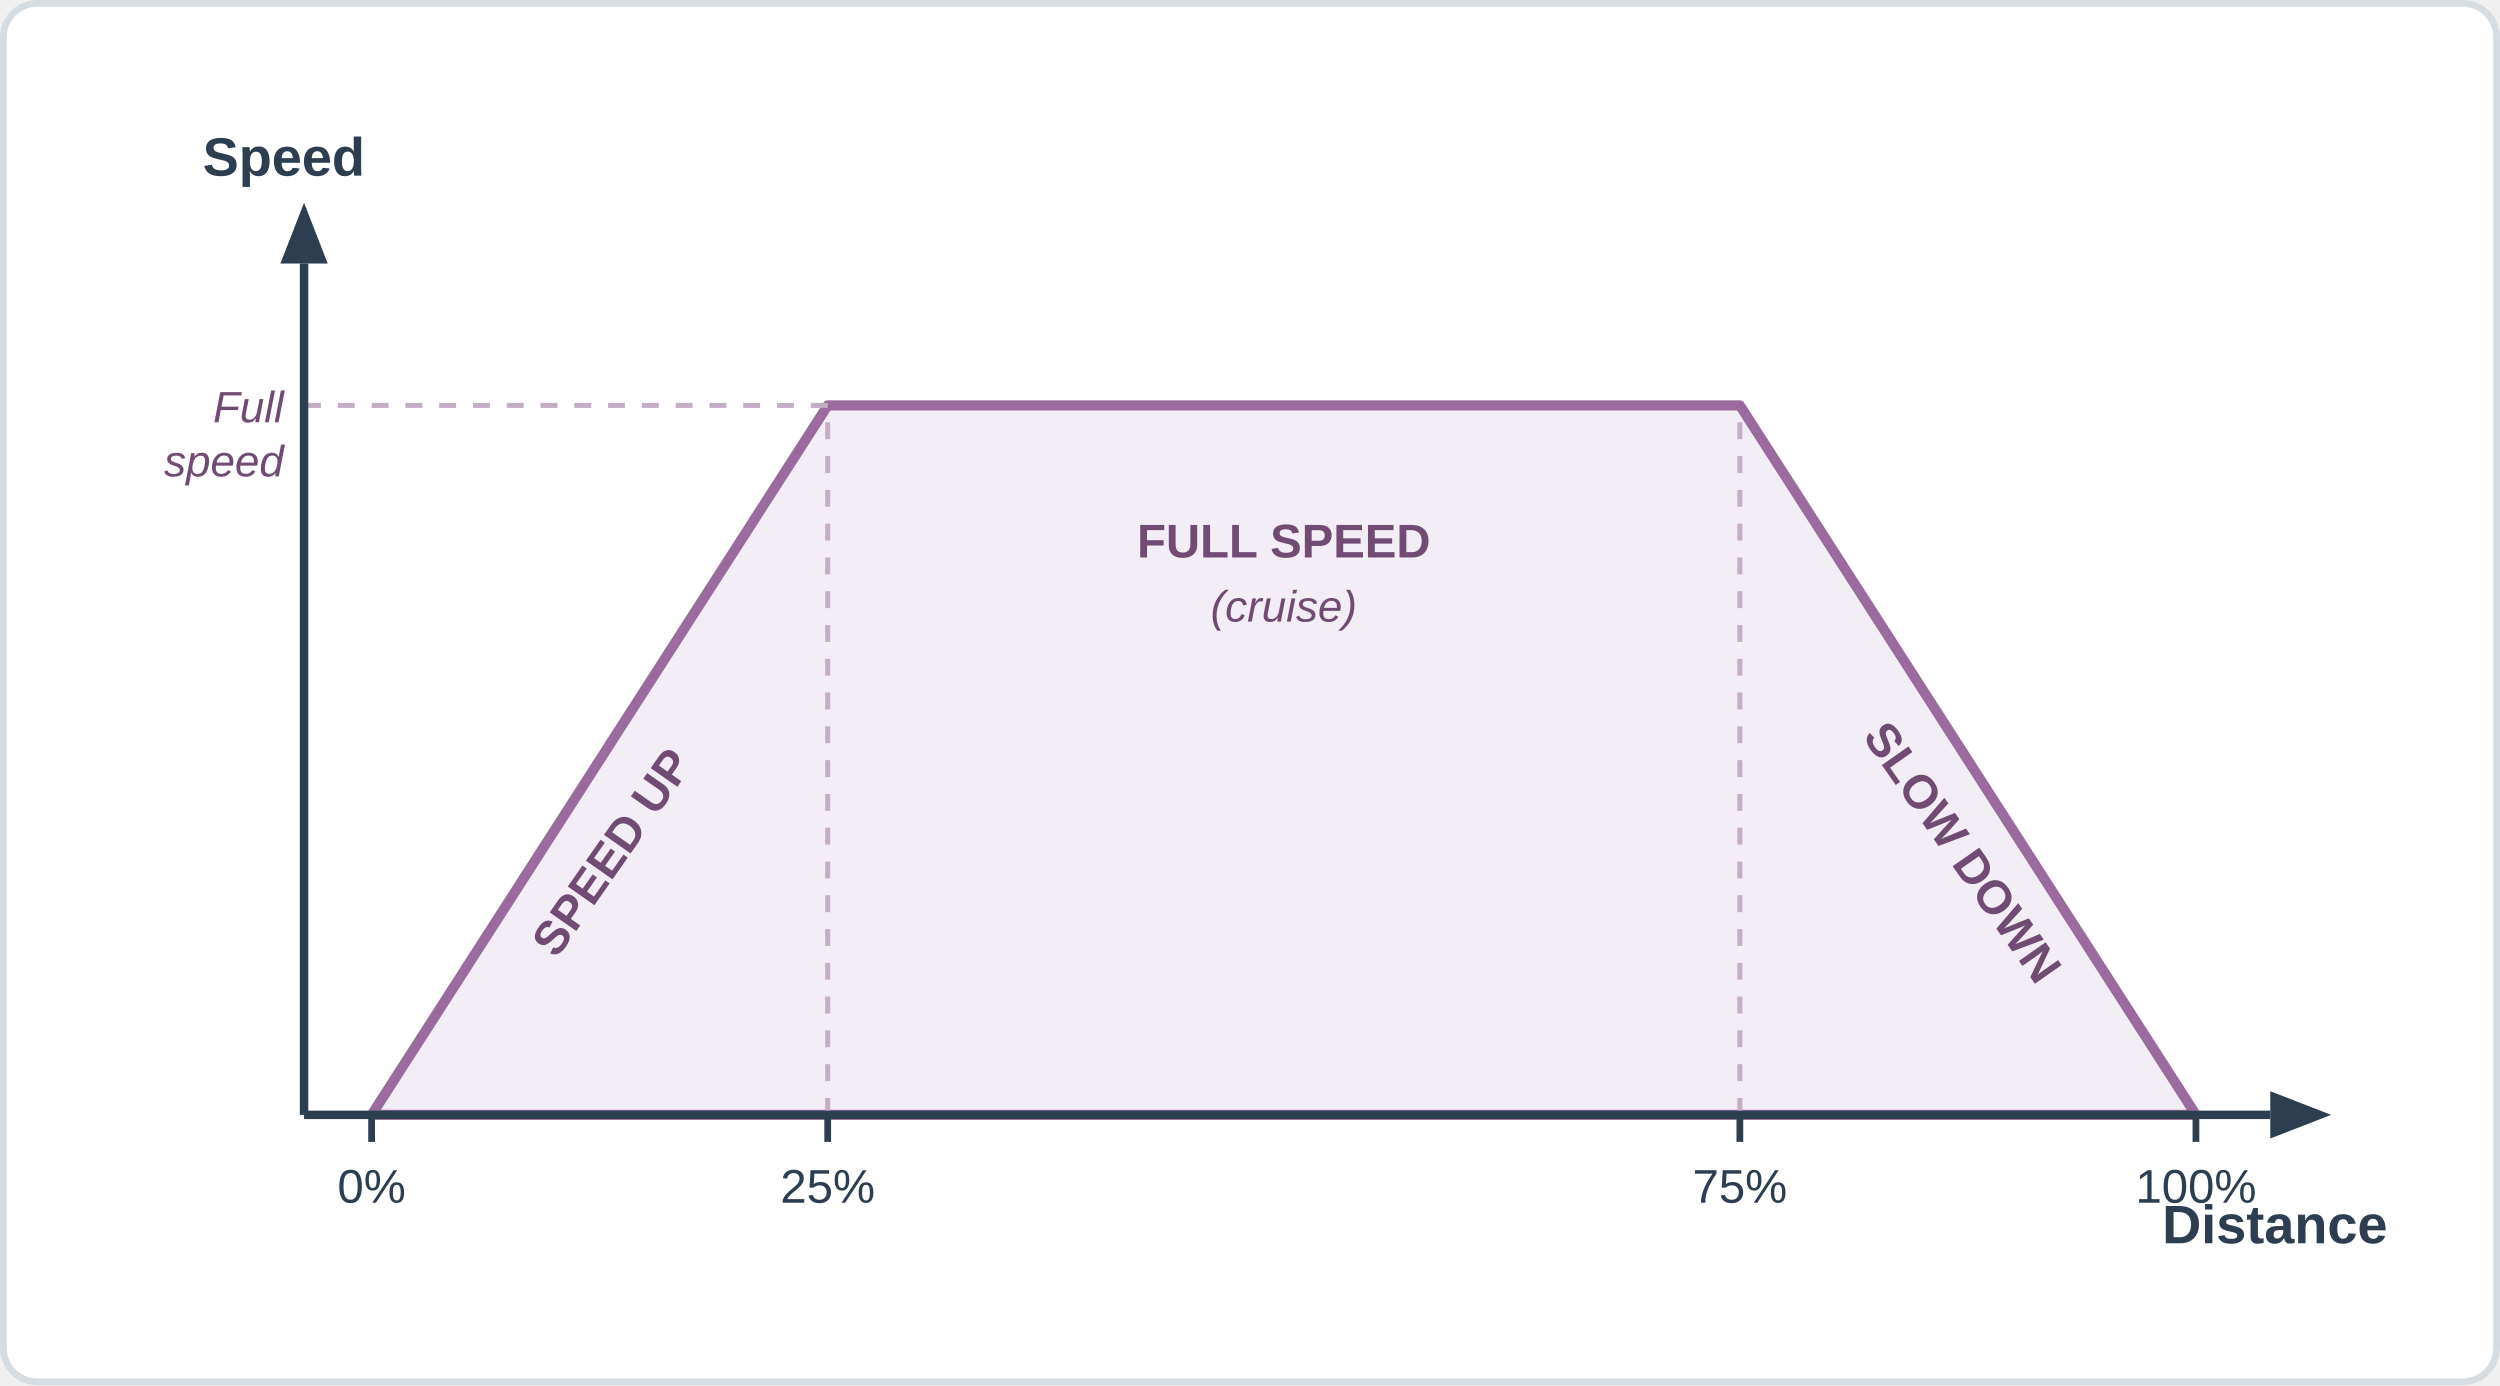
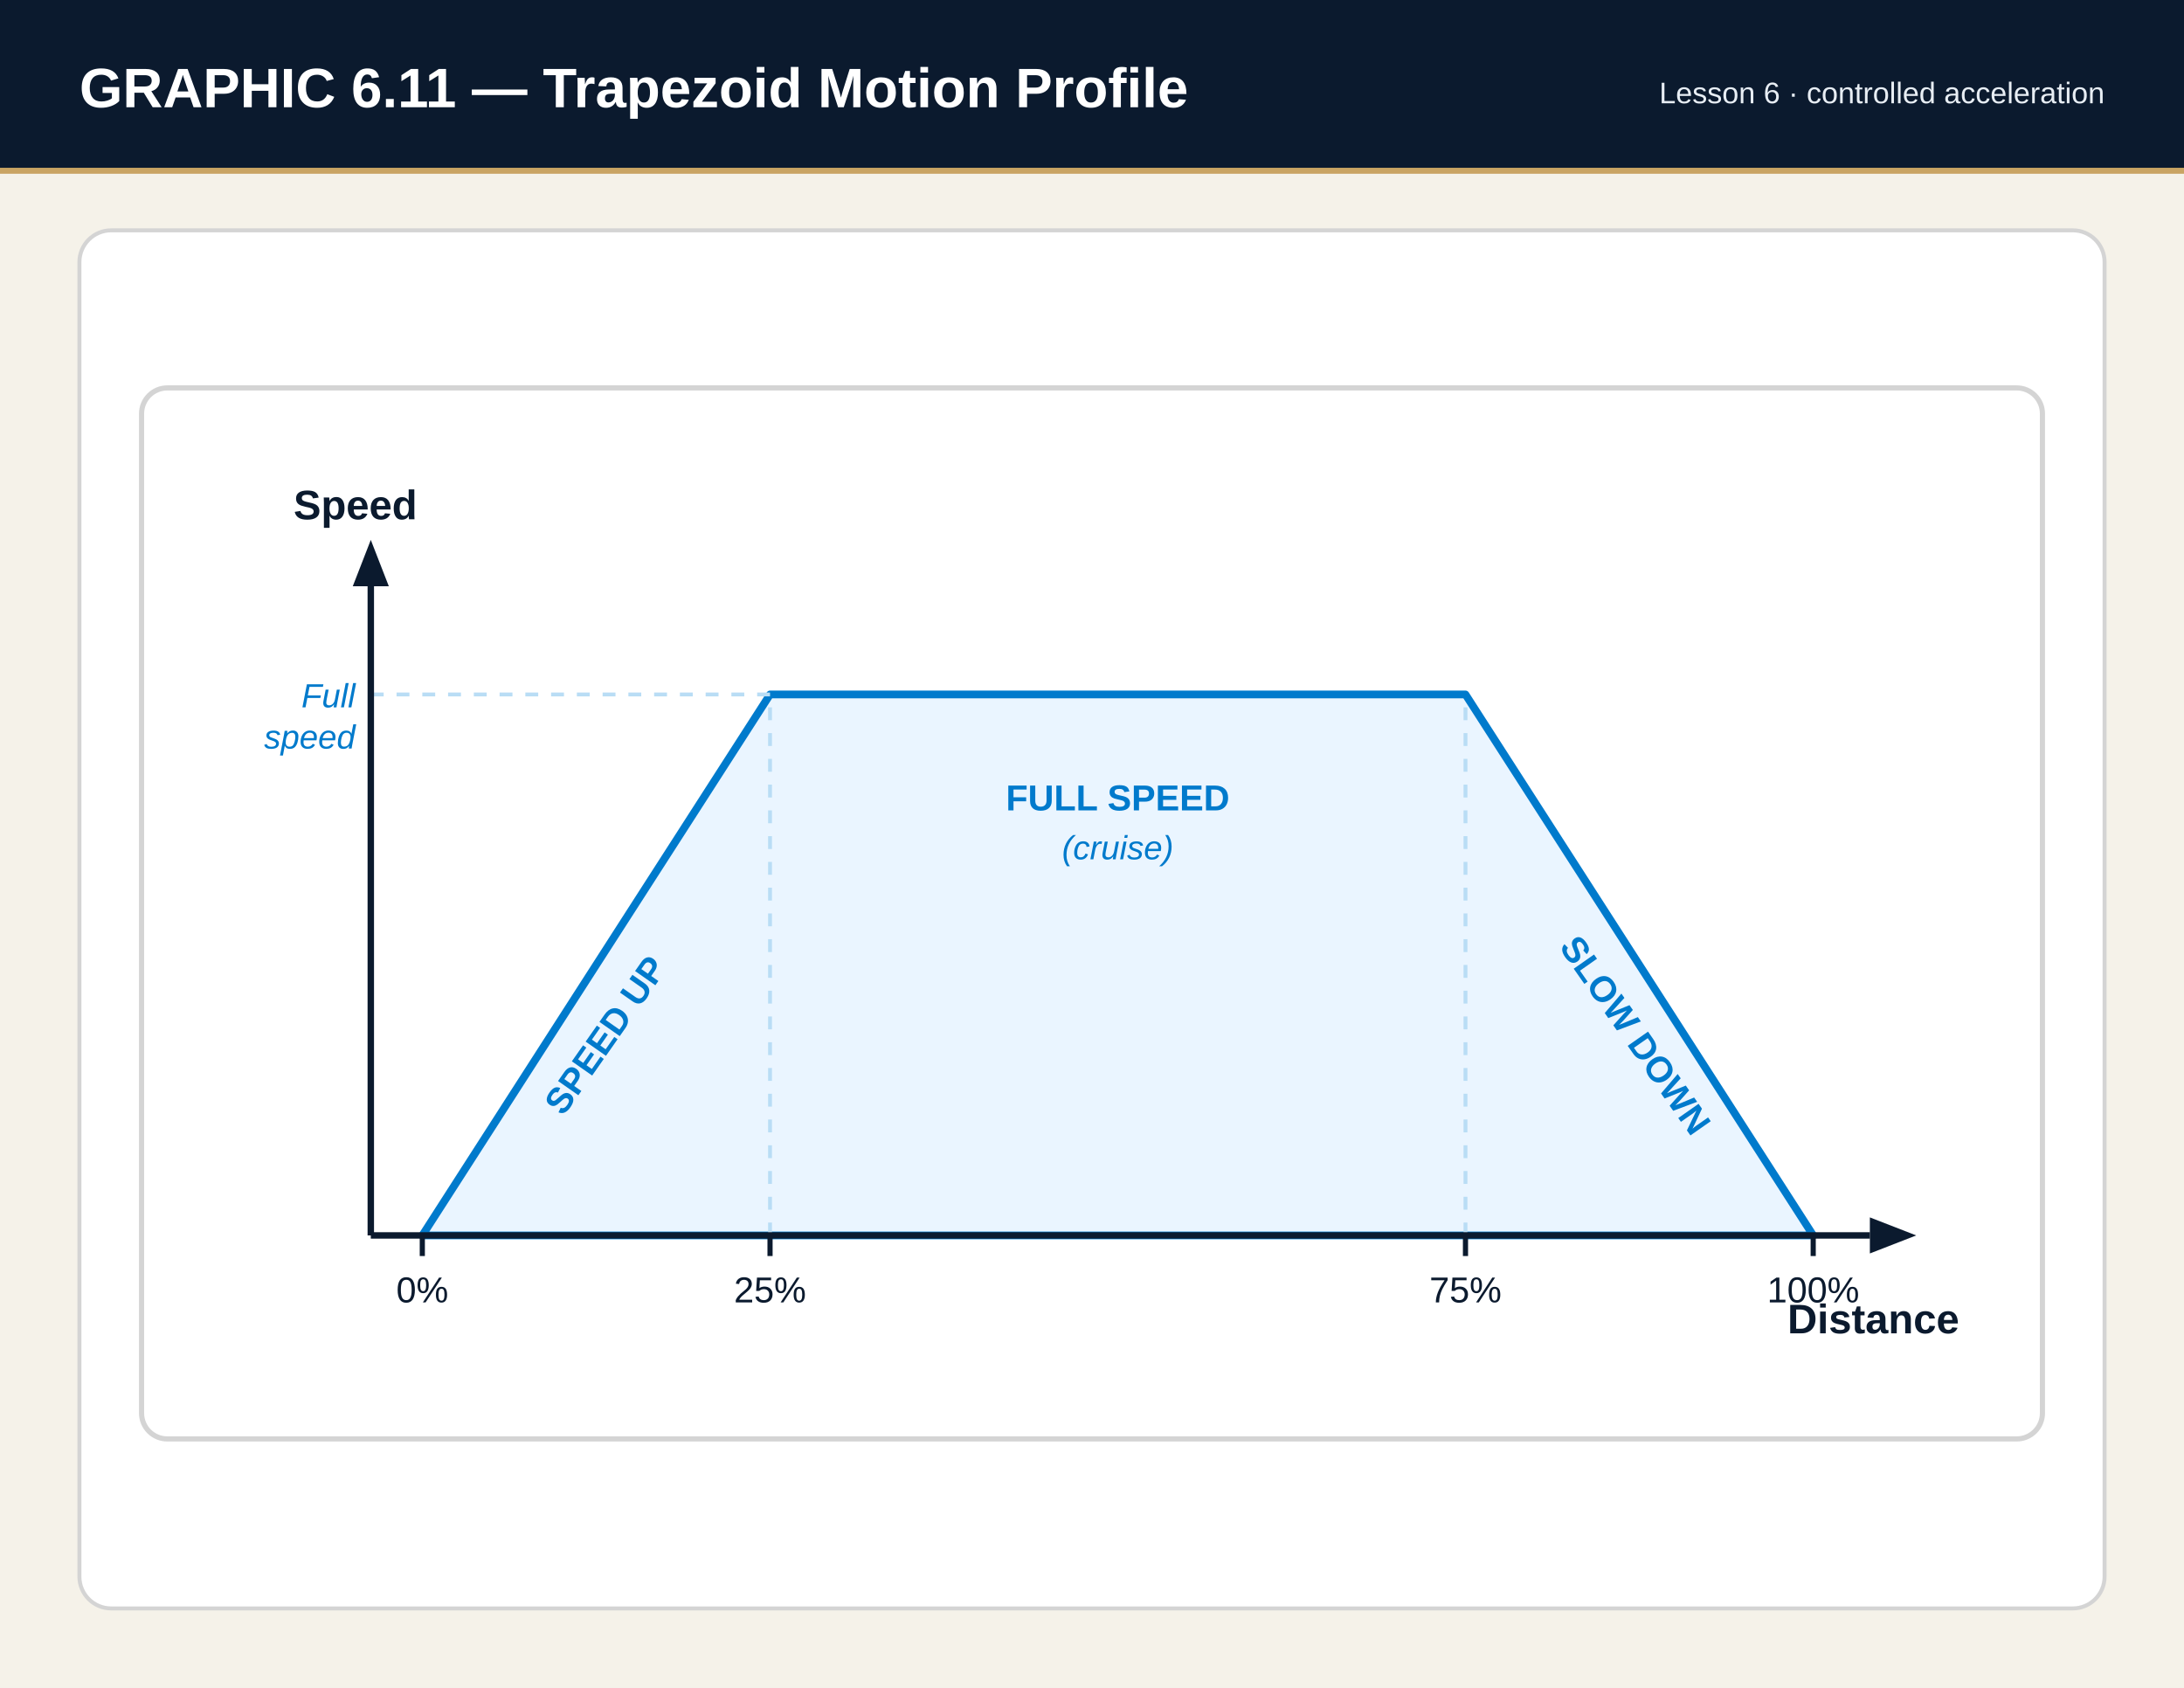
- <svg xmlns="http://www.w3.org/2000/svg" viewBox="0 0 740 410" font-family="Arial, Helvetica, sans-serif">
-   <rect x="1" y="1" width="738" height="408" rx="10" fill="#ffffff" stroke="#d5dde3" stroke-width="2" />
-   <polygon points="110,330 245,120 515,120 650,330" fill="#f3edf5" stroke="#9b6a9e" stroke-width="3" stroke-linejoin="round" />
-   <g stroke="#c4aec6" stroke-width="1.5" stroke-dasharray="5 5">
-     <line x1="245" y1="330" x2="245" y2="120" />
-     <line x1="515" y1="330" x2="515" y2="120" />
-   </g>
-   <line x1="90" y1="120" x2="245" y2="120" stroke="#c4aec6" stroke-width="1.5" stroke-dasharray="5 5" />
-   <text x="84" y="125" font-size="13" fill="#704c73" text-anchor="end" font-style="italic">Full</text>
-   <text x="84" y="141" font-size="13" fill="#704c73" text-anchor="end" font-style="italic">speed</text>
-   <g stroke="#2c3e50" stroke-width="2.5" fill="none">
-     <line x1="90" y1="330" x2="672" y2="330" />
-     <line x1="90" y1="330" x2="90" y2="78" />
-   </g>
-   <polygon points="672,323 690,330 672,337" fill="#2c3e50" />
-   <polygon points="83,78 90,60 97,78" fill="#2c3e50" />
-   <text x="60" y="52" font-size="16" font-weight="bold" fill="#2c3e50">Speed</text>
-   <text x="640" y="368" font-size="16" font-weight="bold" fill="#2c3e50">Distance</text>
-   <g stroke="#2c3e50" stroke-width="2">
-     <line x1="110" y1="330" x2="110" y2="338" />
-     <line x1="245" y1="330" x2="245" y2="338" />
-     <line x1="515" y1="330" x2="515" y2="338" />
-     <line x1="650" y1="330" x2="650" y2="338" />
-   </g>
-   <g font-size="14" fill="#2c3e50" text-anchor="middle">
-     <text x="110" y="356">0%</text>
-     <text x="245" y="356">25%</text>
-     <text x="515" y="356">75%</text>
-     <text x="650" y="356">100%</text>
-   </g>
-   <g font-size="14" font-weight="bold" fill="#704c73" text-anchor="middle">
-     <text x="185" y="255" transform="rotate(-55 185 255)">SPEED UP</text>
-     <text x="380" y="165">FULL SPEED</text>
-     <text x="380" y="184" font-weight="normal" font-style="italic" font-size="13">(cruise)</text>
-     <text x="577" y="255" transform="rotate(55 577 255)">SLOW DOWN</text>
+ <svg xmlns="http://www.w3.org/2000/svg" width="1100" height="850" viewBox="0 0 1100 850" role="img">
+   <rect x="0" y="0" width="1100" height="850" fill="#F5F2E9" />
+   <rect x="0" y="0" width="1100" height="86" fill="#0B1A2E" />
+   <text x="40" y="54" fill="#FFFFFF" font-family="Arial, Helvetica, sans-serif" font-size="28" font-weight="700">GRAPHIC 6.11 — Trapezoid Motion Profile</text>
+   <text x="1060" y="52" fill="#E8EEF4" font-family="Arial, Helvetica, sans-serif" font-size="15" text-anchor="end">Lesson 6 · controlled acceleration</text>
+   <line x1="0" y1="86" x2="1100" y2="86" stroke="#C9A463" stroke-width="3" />
+   <rect x="40" y="116" width="1020" height="694" rx="16" fill="#FFFFFF" stroke="#D4D4D4" stroke-width="2" />
+   <g transform="translate(70.000 194.054) scale(1.297297)">
+     <rect x="1" y="1" width="738" height="408" rx="10" fill="#ffffff" stroke="#D4D4D4" stroke-width="2" />
+     <polygon points="110,330 245,120 515,120 650,330" fill="#EAF5FF" stroke="#007ACC" stroke-width="3" stroke-linejoin="round" />
+     <g stroke="#B9DDF5" stroke-width="1.5" stroke-dasharray="5 5">
+       <line x1="245" y1="330" x2="245" y2="120" />
+       <line x1="515" y1="330" x2="515" y2="120" />
+     </g>
+     <line x1="90" y1="120" x2="245" y2="120" stroke="#B9DDF5" stroke-width="1.5" stroke-dasharray="5 5" />
+     <text x="84" y="125" font-size="13" fill="#007ACC" text-anchor="end" font-style="italic" font-family="Arial, Helvetica, sans-serif">Full</text>
+     <text x="84" y="141" font-size="13" fill="#007ACC" text-anchor="end" font-style="italic" font-family="Arial, Helvetica, sans-serif">speed</text>
+     <g stroke="#0B1A2E" stroke-width="2.5" fill="none">
+       <line x1="90" y1="330" x2="672" y2="330" />
+       <line x1="90" y1="330" x2="90" y2="78" />
+     </g>
+     <polygon points="672,323 690,330 672,337" fill="#0B1A2E" />
+     <polygon points="83,78 90,60 97,78" fill="#0B1A2E" />
+     <text x="60" y="52" font-size="16" font-weight="bold" fill="#0B1A2E" font-family="Arial, Helvetica, sans-serif">Speed</text>
+     <text x="640" y="368" font-size="16" font-weight="bold" fill="#0B1A2E" font-family="Arial, Helvetica, sans-serif">Distance</text>
+     <g stroke="#0B1A2E" stroke-width="2">
+       <line x1="110" y1="330" x2="110" y2="338" />
+       <line x1="245" y1="330" x2="245" y2="338" />
+       <line x1="515" y1="330" x2="515" y2="338" />
+       <line x1="650" y1="330" x2="650" y2="338" />
+     </g>
+     <g font-size="14" fill="#0B1A2E" text-anchor="middle">
+       <text x="110" y="356" font-family="Arial, Helvetica, sans-serif">0%</text>
+       <text x="245" y="356" font-family="Arial, Helvetica, sans-serif">25%</text>
+       <text x="515" y="356" font-family="Arial, Helvetica, sans-serif">75%</text>
+       <text x="650" y="356" font-family="Arial, Helvetica, sans-serif">100%</text>
+     </g>
+     <g font-size="14" font-weight="bold" fill="#007ACC" text-anchor="middle">
+       <text x="185" y="255" transform="rotate(-55 185 255)" font-family="Arial, Helvetica, sans-serif">SPEED UP</text>
+       <text x="380" y="165" font-family="Arial, Helvetica, sans-serif">FULL SPEED</text>
+       <text x="380" y="184" font-weight="normal" font-style="italic" font-size="13" font-family="Arial, Helvetica, sans-serif">(cruise)</text>
+       <text x="577" y="255" transform="rotate(55 577 255)" font-family="Arial, Helvetica, sans-serif">SLOW DOWN</text>
+     </g>
  </g>
</svg>
